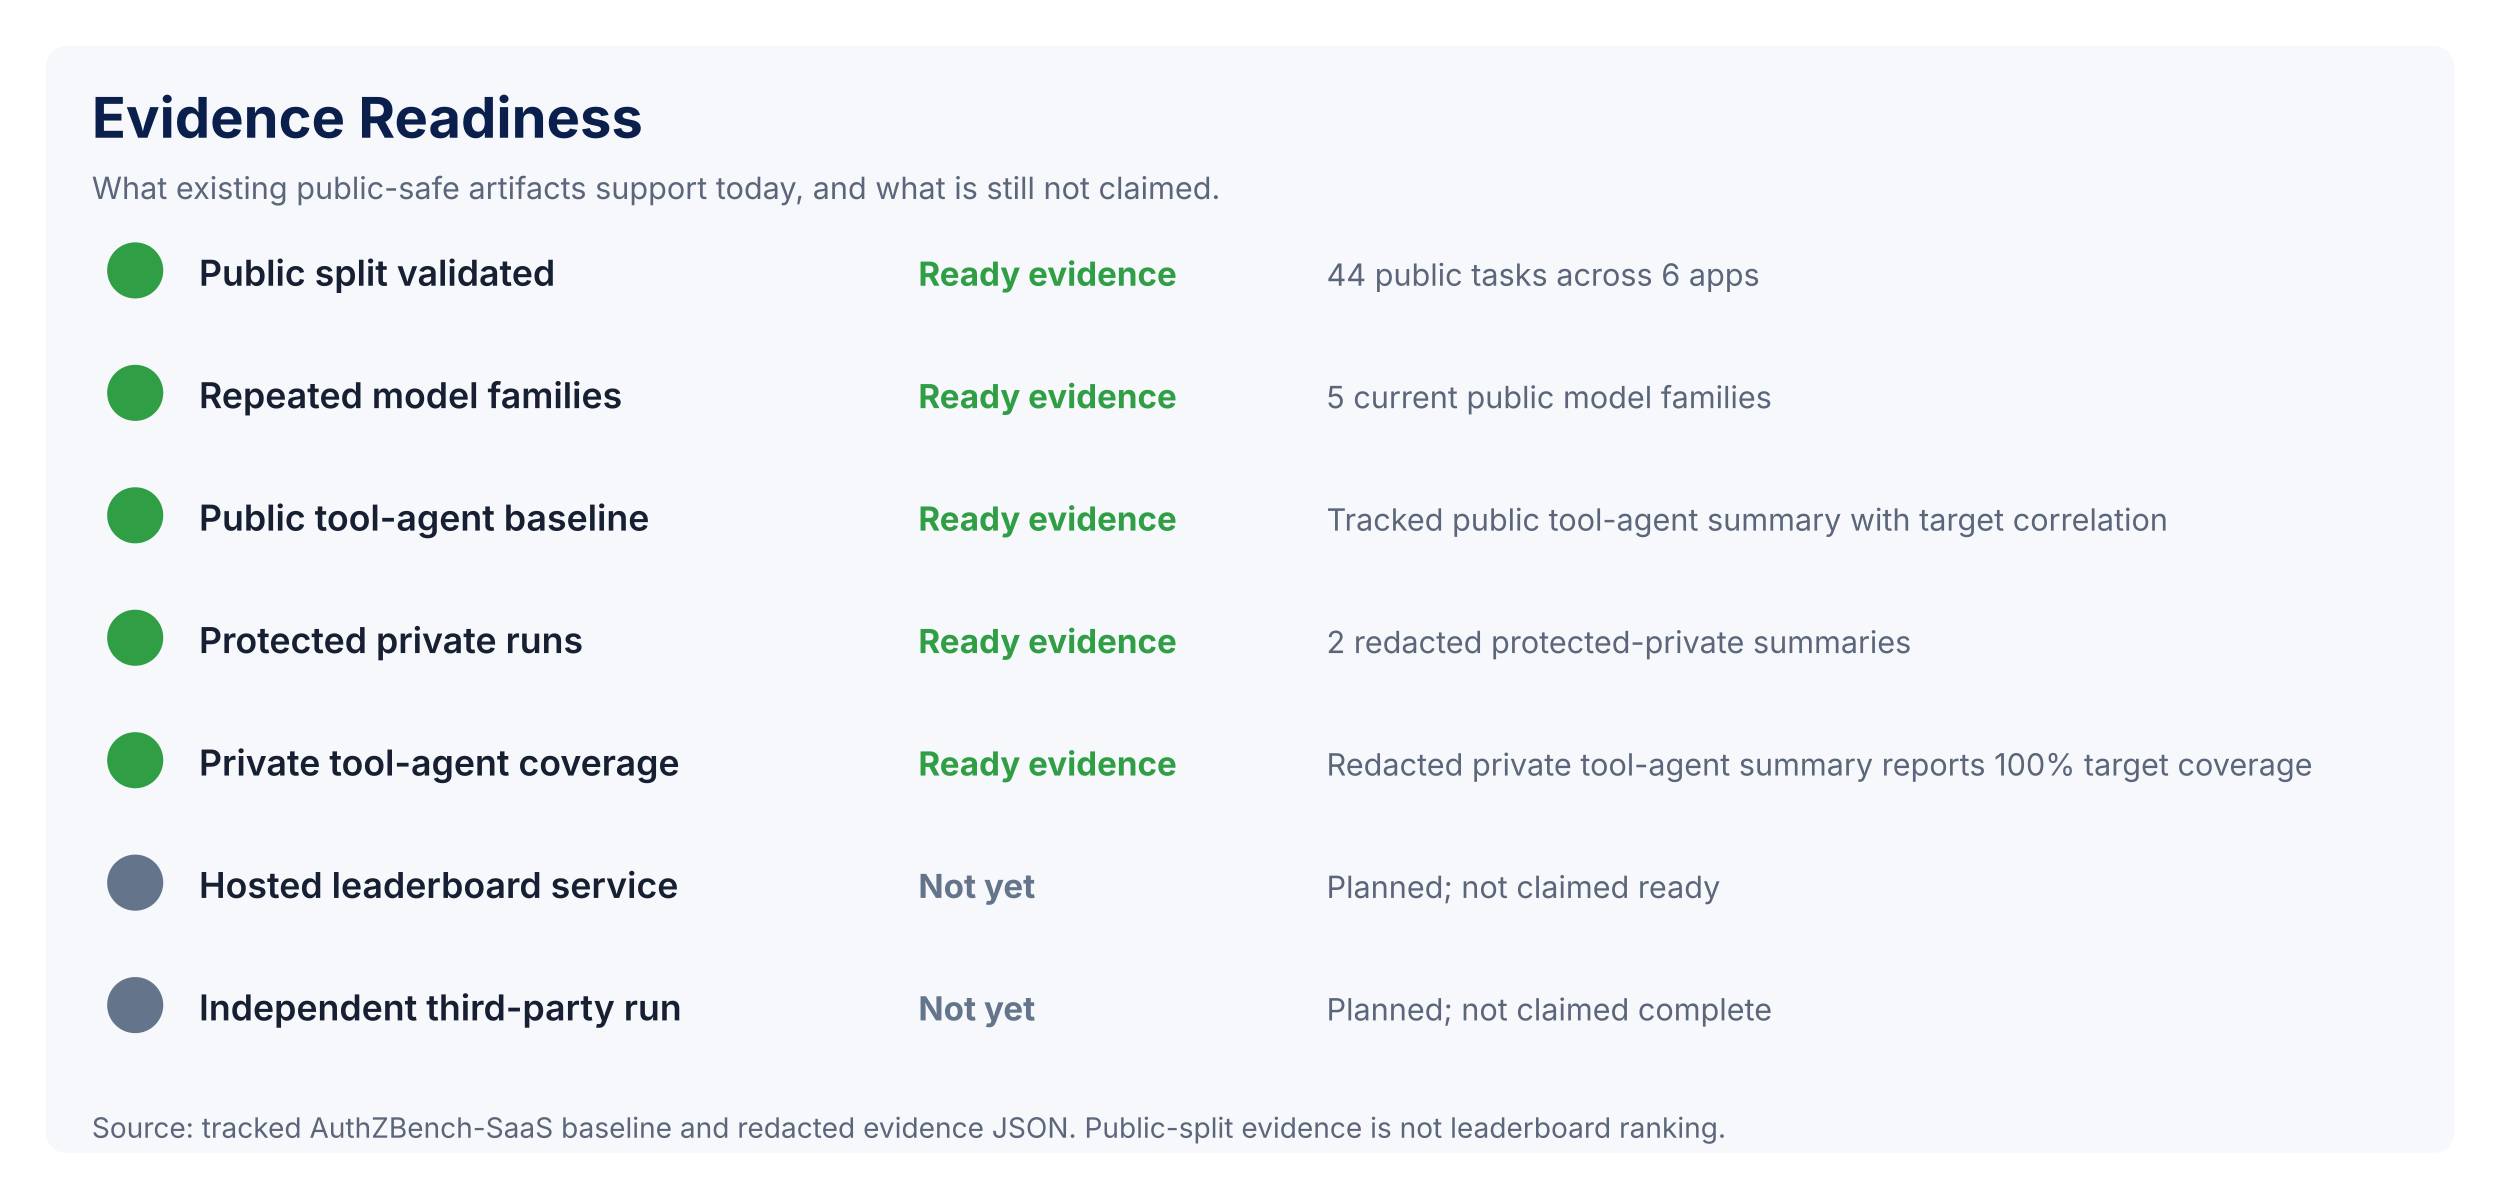
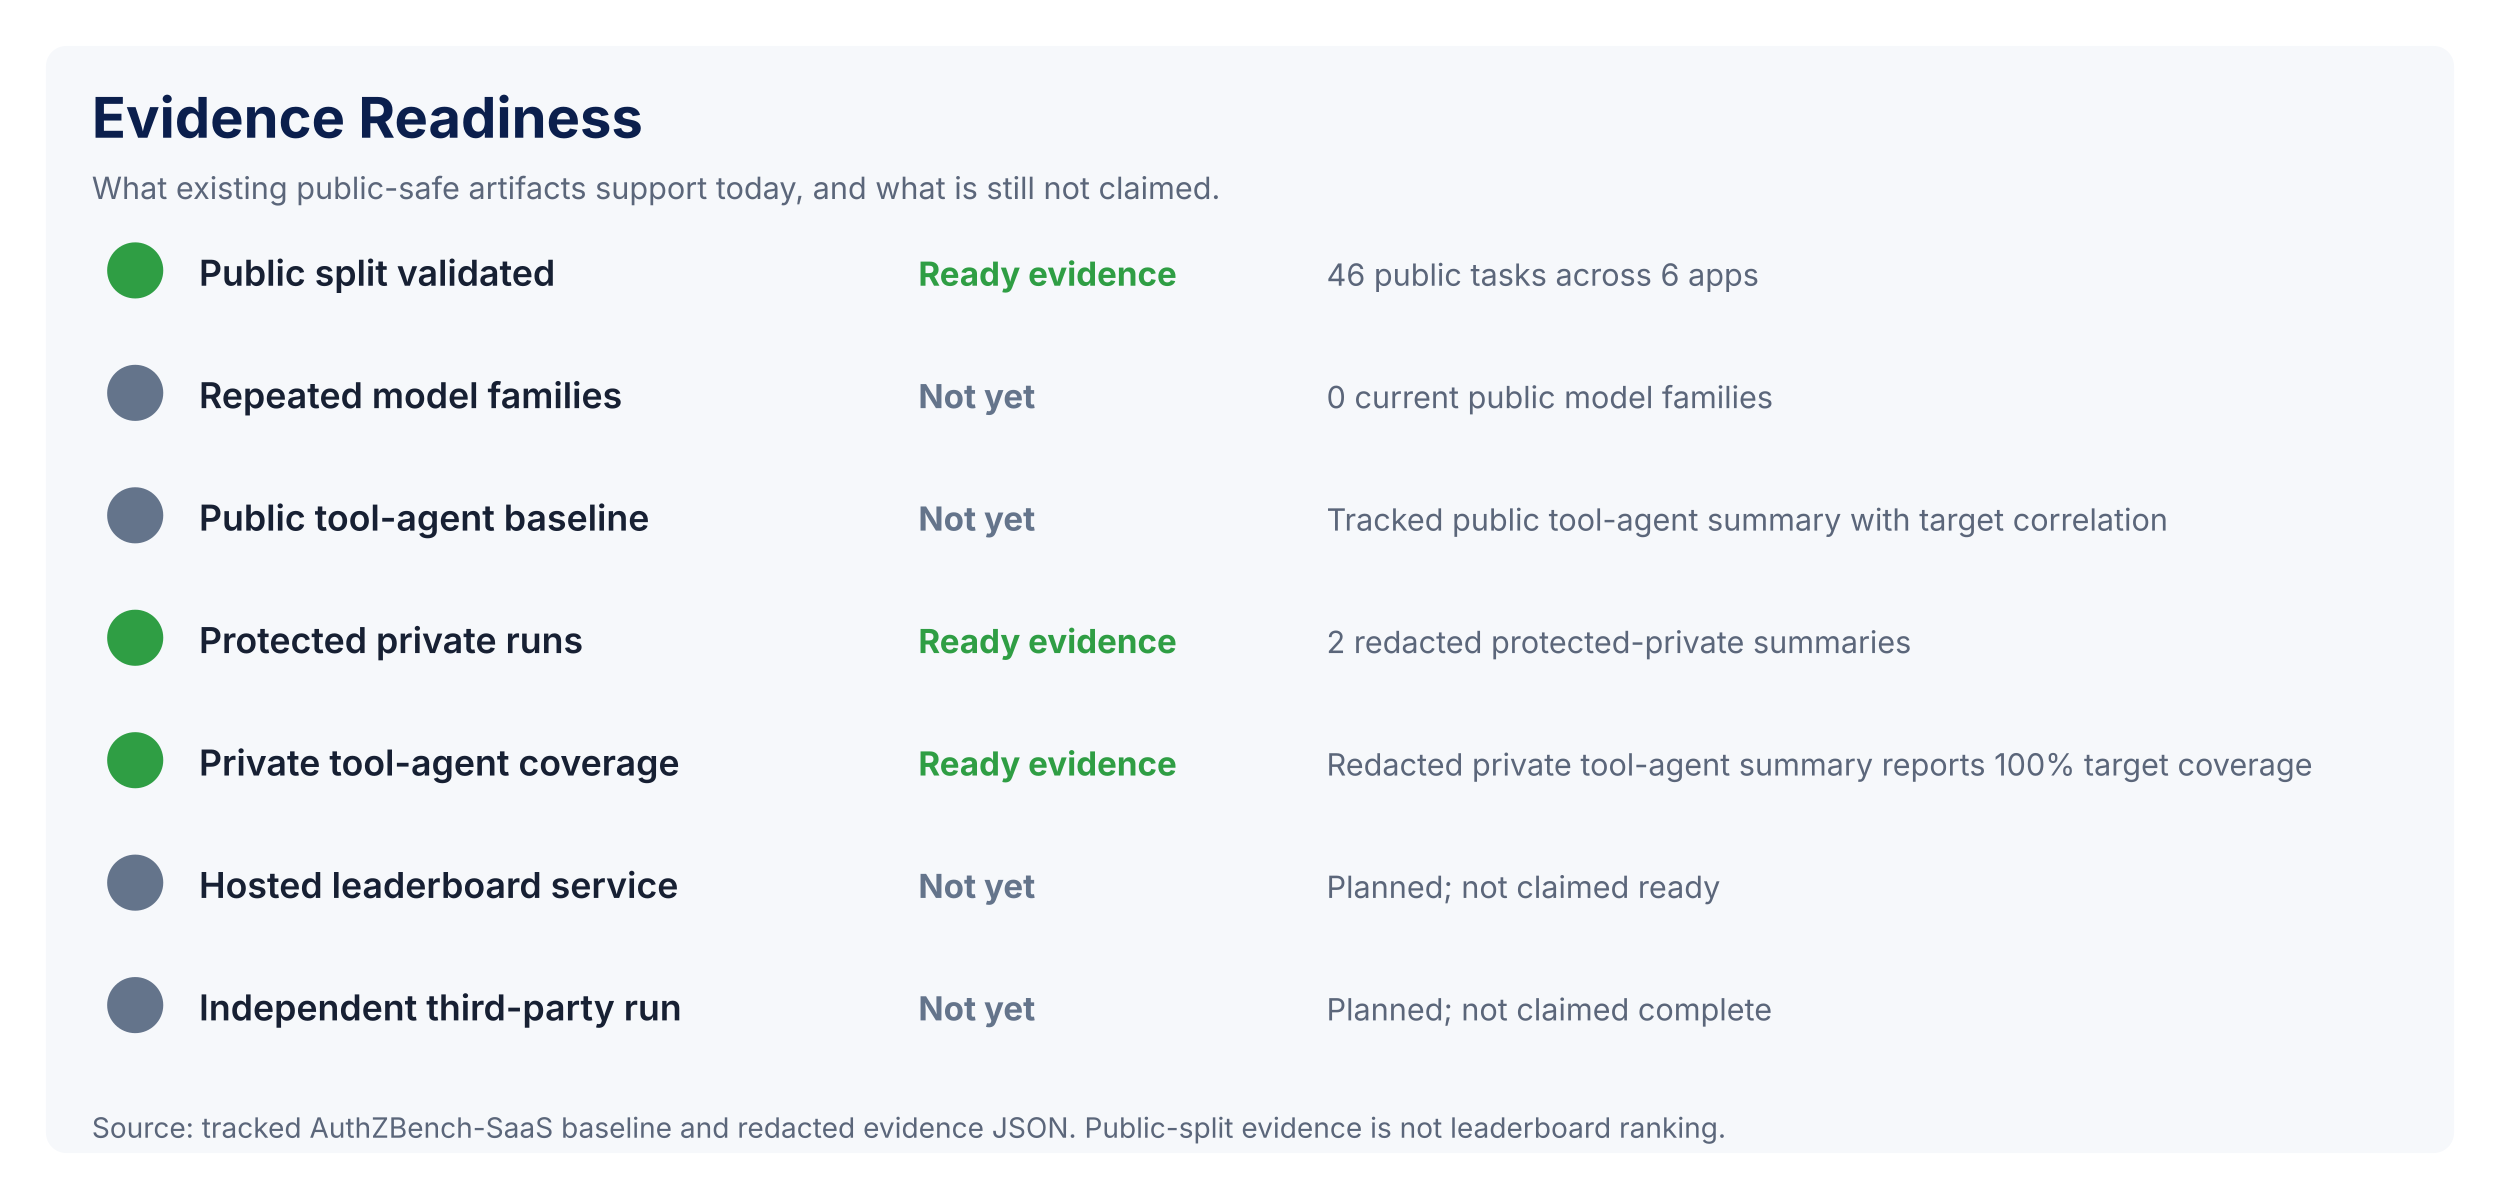
<svg xmlns="http://www.w3.org/2000/svg" width="980" height="470" viewBox="0 0 980 470" role="img" aria-labelledby="title desc">
  <rect x="0.0" y="0.0" width="980.0" height="470.0" rx="0" fill="#ffffff" />
  <rect x="18.0" y="18.0" width="944.0" height="434.0" rx="8" fill="#f6f8fb" />
  <text x="36.0" y="54.0" fill="#0b1f4d" font-family="Inter, Arial, sans-serif" font-size="22" font-weight="700">Evidence Readiness</text>
  <text x="36.0" y="78.0" fill="#5b667a" font-family="Inter, Arial, sans-serif" font-size="12" font-weight="400">What existing public-safe artifacts support today, and what is still not claimed.</text>
  <rect x="42.0" y="95.0" width="22.0" height="22.0" rx="11" fill="#2f9e44" />
  <text x="78.0" y="112.0" fill="#172033" font-family="Inter, Arial, sans-serif" font-size="14" font-weight="600">Public split validated</text>
  <text x="360.0" y="112.0" fill="#2f9e44" font-family="Inter, Arial, sans-serif" font-size="13" font-weight="700">Ready evidence</text>
-   <text x="520.0" y="112.0" fill="#5b667a" font-family="Inter, Arial, sans-serif" font-size="12" font-weight="400">44 public tasks across 6 apps</text>
-   <rect x="42.0" y="143.0" width="22.0" height="22.0" rx="11" fill="#2f9e44" />
+   <text x="520.0" y="112.0" fill="#5b667a" font-family="Inter, Arial, sans-serif" font-size="12" font-weight="400">46 public tasks across 6 apps</text>
+   <rect x="42.0" y="143.0" width="22.0" height="22.0" rx="11" fill="#64748b" />
  <text x="78.0" y="160.0" fill="#172033" font-family="Inter, Arial, sans-serif" font-size="14" font-weight="600">Repeated model families</text>
-   <text x="360.0" y="160.0" fill="#2f9e44" font-family="Inter, Arial, sans-serif" font-size="13" font-weight="700">Ready evidence</text>
-   <text x="520.0" y="160.0" fill="#5b667a" font-family="Inter, Arial, sans-serif" font-size="12" font-weight="400">5 current public model families</text>
-   <rect x="42.0" y="191.0" width="22.0" height="22.0" rx="11" fill="#2f9e44" />
+   <text x="360.0" y="160.0" fill="#64748b" font-family="Inter, Arial, sans-serif" font-size="13" font-weight="700">Not yet</text>
+   <text x="520.0" y="160.0" fill="#5b667a" font-family="Inter, Arial, sans-serif" font-size="12" font-weight="400">0 current public model families</text>
+   <rect x="42.0" y="191.0" width="22.0" height="22.0" rx="11" fill="#64748b" />
  <text x="78.0" y="208.0" fill="#172033" font-family="Inter, Arial, sans-serif" font-size="14" font-weight="600">Public tool-agent baseline</text>
-   <text x="360.0" y="208.0" fill="#2f9e44" font-family="Inter, Arial, sans-serif" font-size="13" font-weight="700">Ready evidence</text>
+   <text x="360.0" y="208.0" fill="#64748b" font-family="Inter, Arial, sans-serif" font-size="13" font-weight="700">Not yet</text>
  <text x="520.0" y="208.0" fill="#5b667a" font-family="Inter, Arial, sans-serif" font-size="12" font-weight="400">Tracked public tool-agent summary with target correlation</text>
  <rect x="42.0" y="239.0" width="22.0" height="22.0" rx="11" fill="#2f9e44" />
  <text x="78.0" y="256.0" fill="#172033" font-family="Inter, Arial, sans-serif" font-size="14" font-weight="600">Protected private runs</text>
  <text x="360.0" y="256.0" fill="#2f9e44" font-family="Inter, Arial, sans-serif" font-size="13" font-weight="700">Ready evidence</text>
  <text x="520.0" y="256.0" fill="#5b667a" font-family="Inter, Arial, sans-serif" font-size="12" font-weight="400">2 redacted protected-private summaries</text>
  <rect x="42.0" y="287.0" width="22.0" height="22.0" rx="11" fill="#2f9e44" />
  <text x="78.0" y="304.0" fill="#172033" font-family="Inter, Arial, sans-serif" font-size="14" font-weight="600">Private tool-agent coverage</text>
  <text x="360.0" y="304.0" fill="#2f9e44" font-family="Inter, Arial, sans-serif" font-size="13" font-weight="700">Ready evidence</text>
  <text x="520.0" y="304.0" fill="#5b667a" font-family="Inter, Arial, sans-serif" font-size="12" font-weight="400">Redacted private tool-agent summary reports 100% target coverage</text>
  <rect x="42.0" y="335.0" width="22.0" height="22.0" rx="11" fill="#64748b" />
  <text x="78.0" y="352.0" fill="#172033" font-family="Inter, Arial, sans-serif" font-size="14" font-weight="600">Hosted leaderboard service</text>
  <text x="360.0" y="352.0" fill="#64748b" font-family="Inter, Arial, sans-serif" font-size="13" font-weight="700">Not yet</text>
  <text x="520.0" y="352.0" fill="#5b667a" font-family="Inter, Arial, sans-serif" font-size="12" font-weight="400">Planned; not claimed ready</text>
  <rect x="42.0" y="383.0" width="22.0" height="22.0" rx="11" fill="#64748b" />
  <text x="78.0" y="400.0" fill="#172033" font-family="Inter, Arial, sans-serif" font-size="14" font-weight="600">Independent third-party run</text>
  <text x="360.0" y="400.0" fill="#64748b" font-family="Inter, Arial, sans-serif" font-size="13" font-weight="700">Not yet</text>
  <text x="520.0" y="400.0" fill="#5b667a" font-family="Inter, Arial, sans-serif" font-size="12" font-weight="400">Planned; not claimed complete</text>
  <text x="36.0" y="446.0" fill="#5b667a" font-family="Inter, Arial, sans-serif" font-size="11" font-weight="400">Source: tracked AuthZBench-SaaS baseline and redacted evidence JSON. Public-split evidence is not leaderboard ranking.</text>
</svg>
